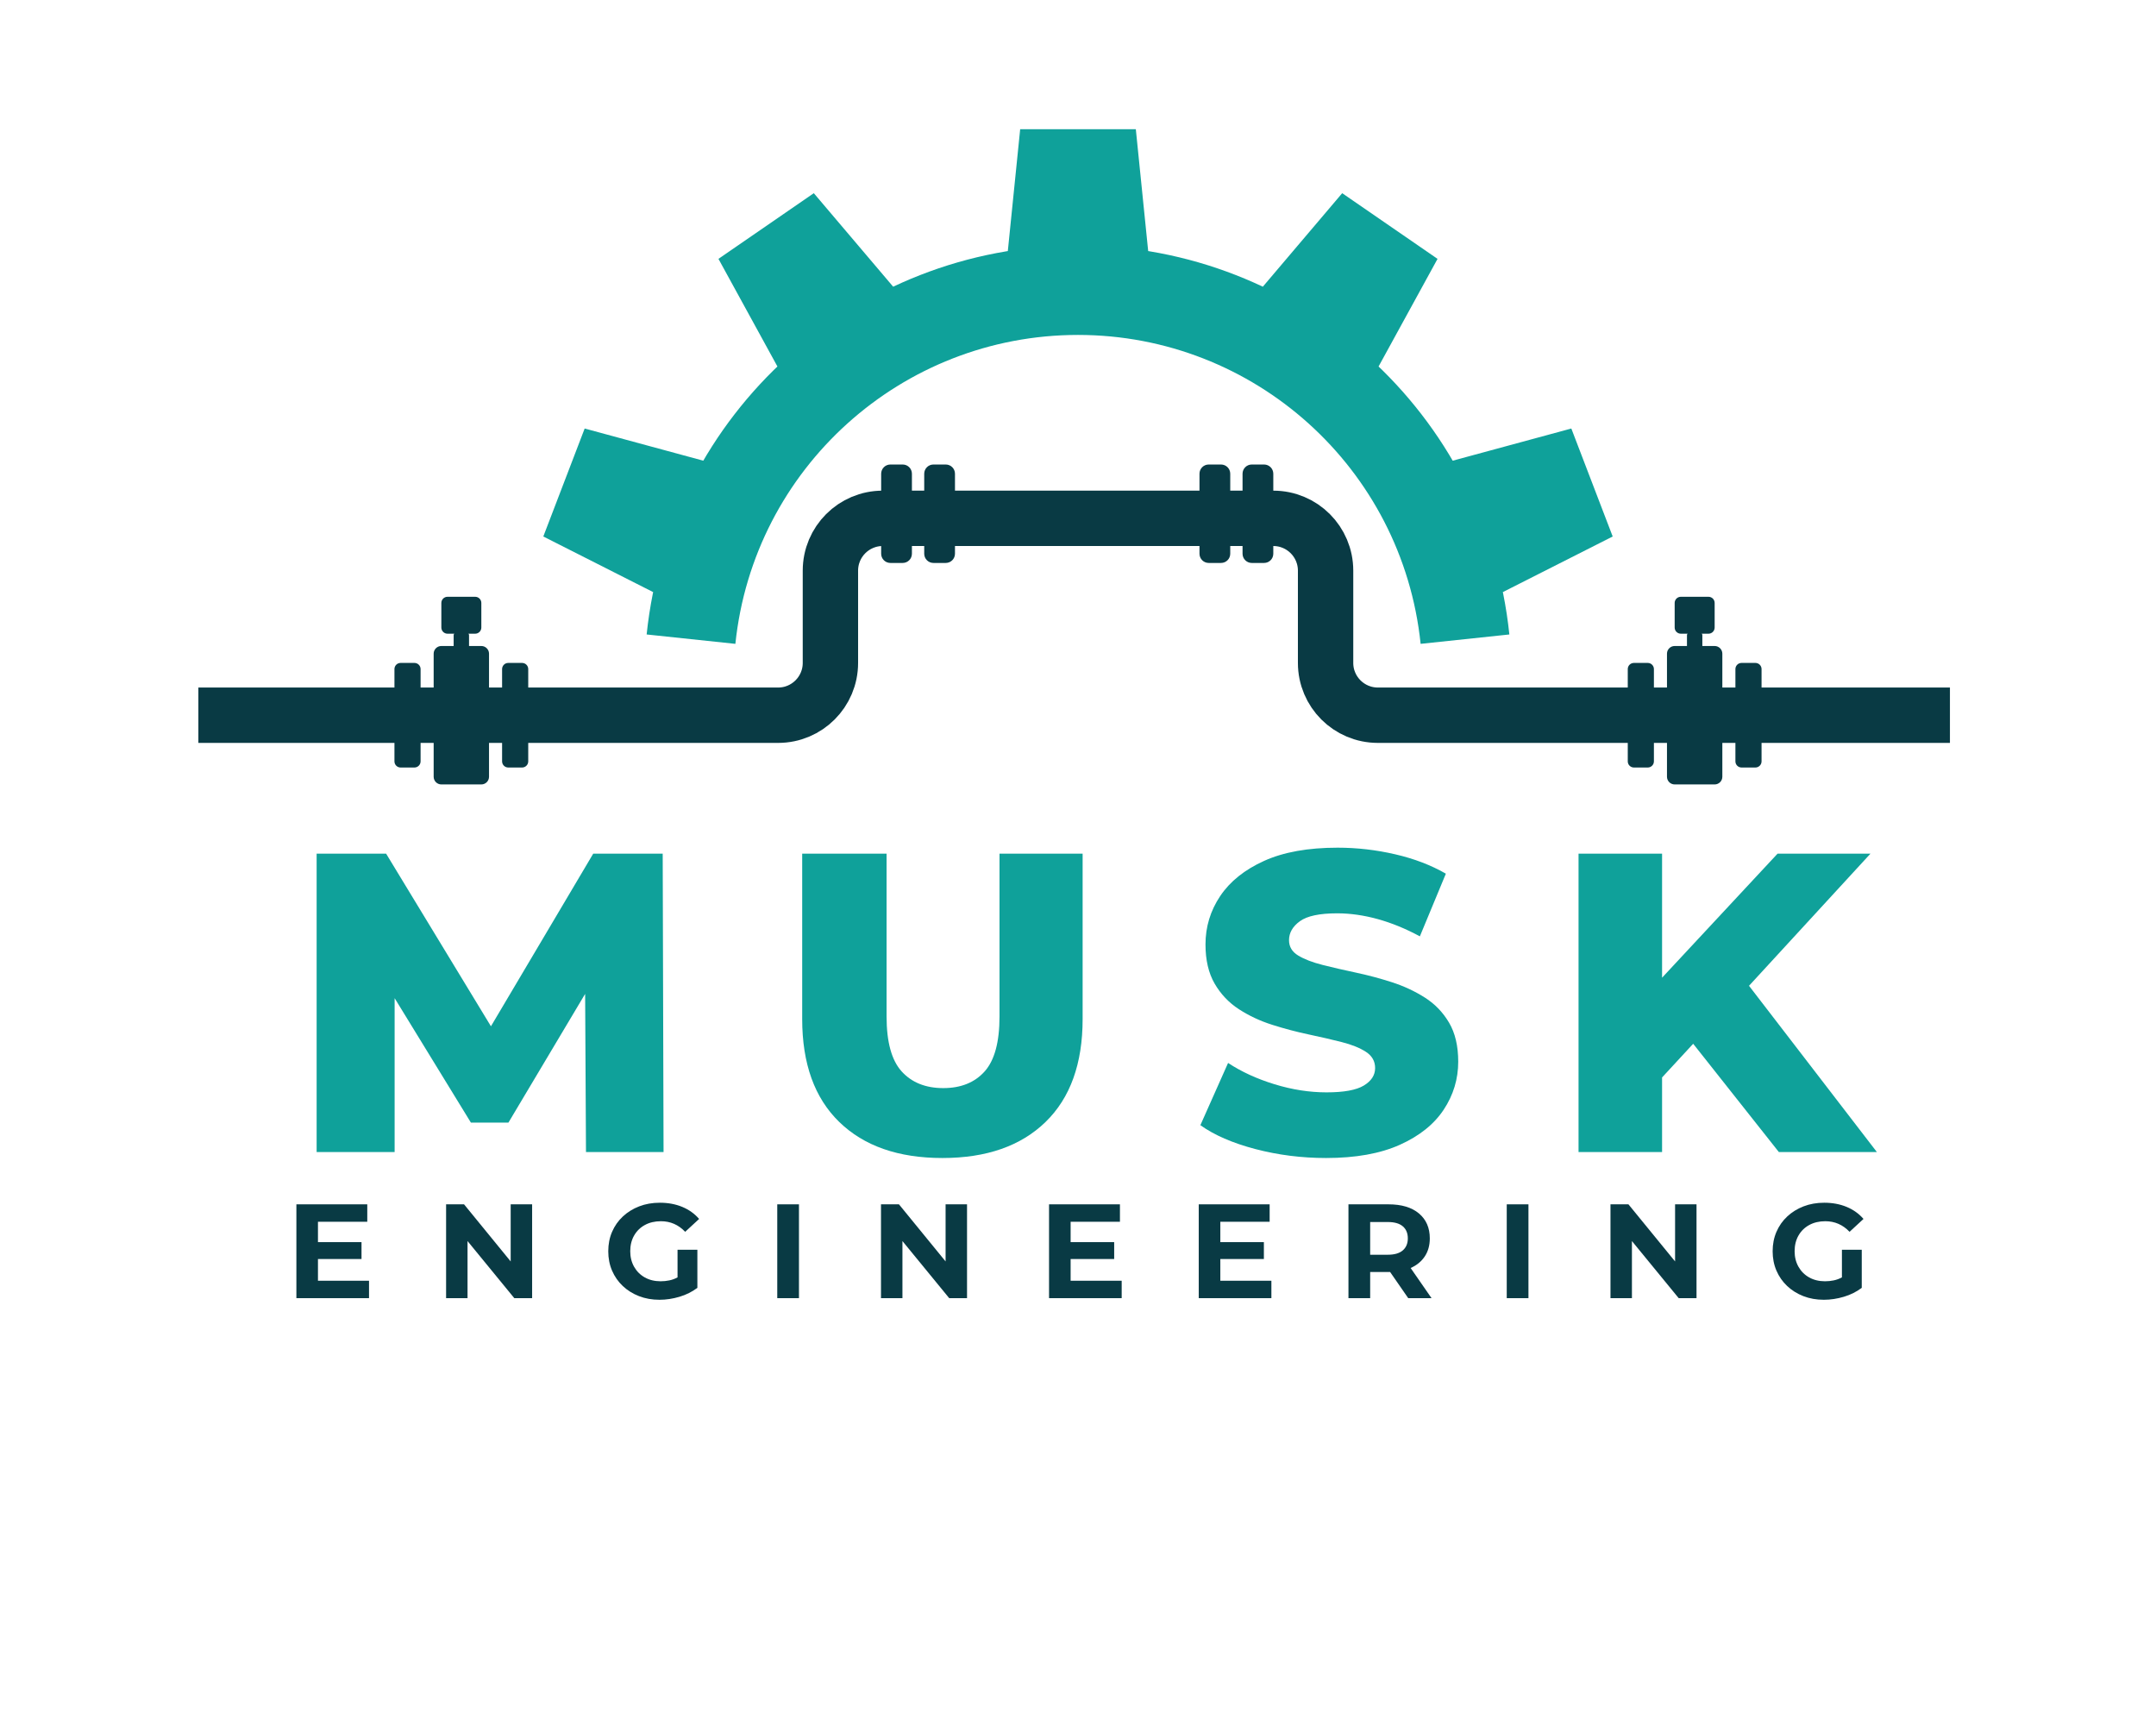
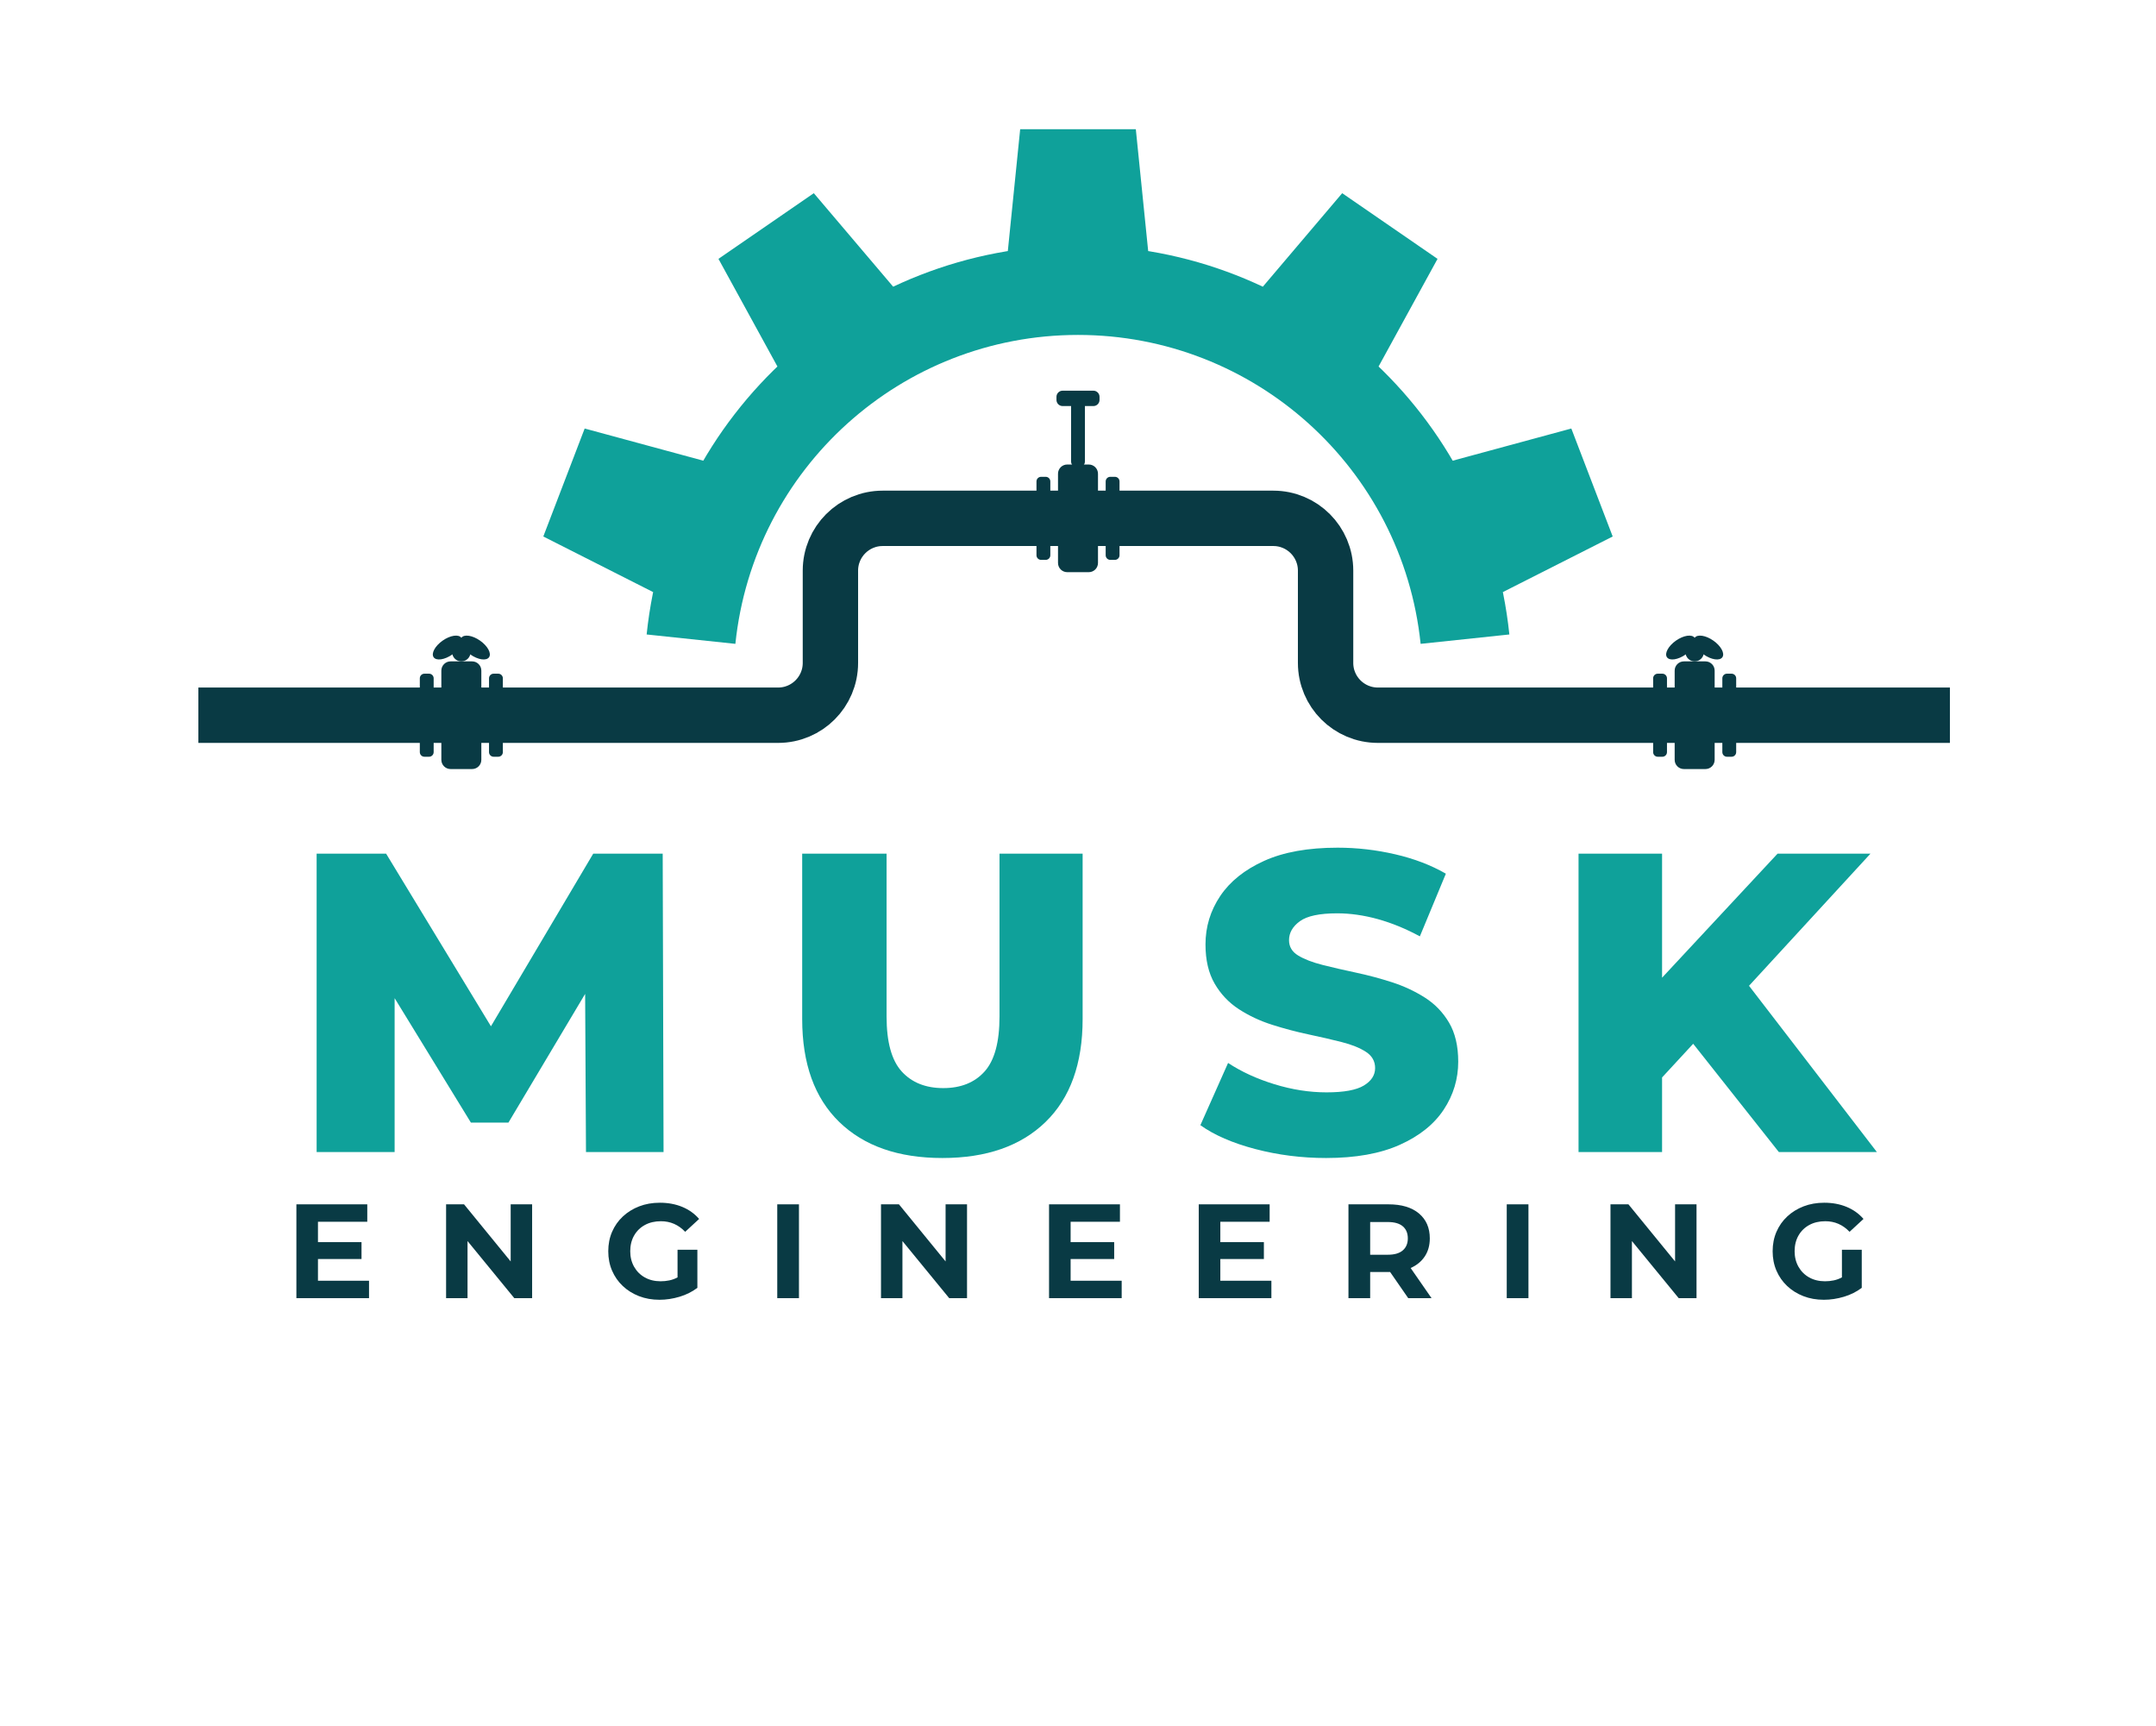
<svg xmlns="http://www.w3.org/2000/svg" viewBox="0 0 1402 1122" width="1402" height="1122">
  <path fill="#0FA19A" d="M 420.5 412.5 A 282 282 0 0 1 981.5 412.5 L 923.8 418.6 A 224 224 0 0 0 478.2 418.6 Z M 427.6 386.4 L 353.3 348.8 L 380.2 278.6 L 460.6 300.4 Z M 507.2 241.3 L 467.2 168.3 L 529.2 125.6 L 583.1 189.1 Z M 655.0 166.8 L 663.4 84.0 L 738.6 84.0 L 747.0 166.8 Z M 818.9 189.1 L 872.8 125.6 L 934.8 168.3 L 894.8 241.3 Z M 941.4 300.4 L 1021.8 278.6 L 1048.7 348.8 L 974.4 386.4 Z" />
  <path d="M 129 465 L 506 465 A 34 34 0 0 0 540 431 L 540 371 A 34 34 0 0 1 574 337 L 828 337 A 34 34 0 0 1 862 371 L 862 431 A 34 34 0 0 0 896 465 L 1268 465" fill="none" stroke="#093A44" stroke-width="36" />
-   <rect x="573.0" y="302.0" width="20.0" height="64.0" rx="6" fill="#093A44" />
-   <rect x="601.0" y="302.0" width="20.0" height="64.0" rx="6" fill="#093A44" />
-   <rect x="780.0" y="302.0" width="20.0" height="64.0" rx="6" fill="#093A44" />
-   <rect x="808.0" y="302.0" width="20.0" height="64.0" rx="6" fill="#093A44" />
-   <rect x="256.5" y="431.0" width="17.0" height="68.0" rx="4" fill="#093A44" />
-   <rect x="326.5" y="431.0" width="17.0" height="68.0" rx="4" fill="#093A44" />
-   <rect x="282.0" y="420.0" width="36.0" height="90.0" rx="5" fill="#093A44" />
-   <rect x="295.0" y="411.0" width="10.0" height="13.0" rx="2" fill="#093A44" />
-   <rect x="287.0" y="388.0" width="26.0" height="24.0" rx="4" fill="#093A44" />
-   <rect x="1058.5" y="431.0" width="17.0" height="68.0" rx="4" fill="#093A44" />
-   <rect x="1128.5" y="431.0" width="17.0" height="68.0" rx="4" fill="#093A44" />
-   <rect x="1084.0" y="420.0" width="36.0" height="90.0" rx="5" fill="#093A44" />
-   <rect x="1097.0" y="411.0" width="10.0" height="13.0" rx="2" fill="#093A44" />
-   <rect x="1089.0" y="388.0" width="26.0" height="24.0" rx="4" fill="#093A44" />
+   <rect x="273.0" y="438.0" width="9.0" height="54.0" rx="3" fill="#093A44" />
+   <rect x="318.0" y="438.0" width="9.0" height="54.0" rx="3" fill="#093A44" />
+   <rect x="287.0" y="430.0" width="26.0" height="70.0" rx="6" fill="#093A44" />
+   <ellipse cx="291.0" cy="421.0" rx="11.0" ry="5.5" fill="#093A44" transform="rotate(-35 291.0 421.0)" />
+   <ellipse cx="309.0" cy="421.0" rx="11.0" ry="5.5" fill="#093A44" transform="rotate(35 309.0 421.0)" />
+   <circle cx="300.0" cy="424.0" r="6.0" fill="#093A44" />
+   <rect x="1075.0" y="438.0" width="9.0" height="54.0" rx="3" fill="#093A44" />
+   <rect x="1120.0" y="438.0" width="9.0" height="54.0" rx="3" fill="#093A44" />
+   <rect x="1089.0" y="430.0" width="26.0" height="70.0" rx="6" fill="#093A44" />
+   <ellipse cx="1093.0" cy="421.0" rx="11.0" ry="5.5" fill="#093A44" transform="rotate(-35 1093.0 421.0)" />
+   <ellipse cx="1111.0" cy="421.0" rx="11.0" ry="5.5" fill="#093A44" transform="rotate(35 1111.0 421.0)" />
+   <circle cx="1102.0" cy="424.0" r="6.0" fill="#093A44" />
+   <rect x="674.0" y="310.0" width="9.0" height="54.0" rx="3" fill="#093A44" />
+   <rect x="719.0" y="310.0" width="9.0" height="54.0" rx="3" fill="#093A44" />
+   <rect x="688.0" y="302.0" width="26.0" height="70.0" rx="6" fill="#093A44" />
+   <rect x="696.5" y="258.0" width="9.0" height="46.0" rx="4" fill="#093A44" />
+   <rect x="687.0" y="254.0" width="28.0" height="10.0" rx="4" fill="#093A44" />
  <g fill="#0FA19A">
    <path transform="translate(186.50,749) scale(0.277143,-0.277143)" d="M70 0V700H233L479 295L719 700H882L884 0H702L700 371L520 69H432L253 361V0Z" />
    <path transform="translate(503.91,749) scale(0.277143,-0.277143)" d="M393 -14Q238 -14 151.0 70.5Q64 155 64 312V700H262V318Q262 228 297.5 189.0Q333 150 395 150Q457 150 492.0 189.0Q527 228 527 318V700H722V312Q722 155 635.0 70.5Q548 -14 393 -14Z" />
    <path transform="translate(774.76,749) scale(0.277143,-0.277143)" d="M316 -14Q230 -14 150.0 7.0Q70 28 21 63L86 209Q133 178 195.0 159.0Q257 140 317 140Q378 140 404.5 156.0Q431 172 431 197Q431 221 409.5 235.0Q388 249 352.5 258.0Q317 267 274.5 276.0Q232 285 189.5 298.5Q147 312 111.5 335.0Q76 358 54.5 395.0Q33 432 33 487Q33 549 67.5 600.5Q102 652 170.5 683.0Q239 714 343 714Q411 714 478.0 698.5Q545 683 597 653L536 506Q486 533 437.0 546.5Q388 560 342 560Q280 560 254.5 541.5Q229 523 229 497Q229 474 250.5 461.0Q272 448 307.5 439.0Q343 430 385.5 421.0Q428 412 470.0 398.5Q512 385 547.5 362.5Q583 340 604.5 303.5Q626 267 626 212Q626 151 592.0 99.5Q558 48 489.0 17.0Q420 -14 316 -14Z" />
    <path transform="translate(1007.09,749) scale(0.277143,-0.277143)" d="M70 0V700H266V409L537 700H755L470 390L770 0H540L339 254L266 175V0Z" />
  </g>
  <g fill="#093A44">
    <path transform="translate(185.50,844) scale(0.087143,-0.087143)" d="M83 0V700H612V570H244V418H569V292H244V130H625V0Z" />
    <path transform="translate(282.85,844) scale(0.087143,-0.087143)" d="M83 0V700H217L565 274V700H725V0H592L243 426V0Z" />
    <path transform="translate(392.14,844) scale(0.087143,-0.087143)" d="M421 -12Q338 -12 268.5 15.0Q199 42 147.5 90.5Q96 139 67.5 205.0Q39 271 39 350Q39 429 67.5 495.0Q96 561 148.0 609.5Q200 658 270.0 685.0Q340 712 424 712Q516 712 591.0 681.0Q666 650 717 591L613 495Q538 574 432 574Q364 574 312.5 546.0Q261 518 232.0 467.5Q203 417 203 350Q203 285 232.0 234.0Q261 183 312.0 154.5Q363 126 430 126Q463 126 494.5 132.5Q526 139 556 155V361H704V77Q646 33 571.0 10.5Q496 -12 421 -12Z" />
    <path transform="translate(498.20,844) scale(0.087143,-0.087143)" d="M83 0V700H245V0Z" />
    <path transform="translate(565.66,844) scale(0.087143,-0.087143)" d="M83 0V700H217L565 274V700H725V0H592L243 426V0Z" />
    <path transform="translate(674.94,844) scale(0.087143,-0.087143)" d="M83 0V700H612V570H244V418H569V292H244V130H625V0Z" />
    <path transform="translate(772.29,844) scale(0.087143,-0.087143)" d="M83 0V700H612V570H244V418H569V292H244V130H625V0Z" />
    <path transform="translate(869.64,844) scale(0.087143,-0.087143)" d="M83 0V700H382Q528 700 609.0 632.0Q690 564 690 446Q690 368 652.5 311.5Q615 255 547 225L703 0H529L394 195Q390 195 386 195H245V0ZM245 324H377Q451 324 488.5 356.5Q526 389 526 446Q526 504 488.5 536.0Q451 568 377 568H245Z" />
    <path transform="translate(972.57,844) scale(0.087143,-0.087143)" d="M83 0V700H245V0Z" />
    <path transform="translate(1040.03,844) scale(0.087143,-0.087143)" d="M83 0V700H217L565 274V700H725V0H592L243 426V0Z" />
    <path transform="translate(1149.31,844) scale(0.087143,-0.087143)" d="M421 -12Q338 -12 268.5 15.0Q199 42 147.5 90.5Q96 139 67.5 205.0Q39 271 39 350Q39 429 67.5 495.0Q96 561 148.0 609.5Q200 658 270.0 685.0Q340 712 424 712Q516 712 591.0 681.0Q666 650 717 591L613 495Q538 574 432 574Q364 574 312.5 546.0Q261 518 232.0 467.5Q203 417 203 350Q203 285 232.0 234.0Q261 183 312.0 154.5Q363 126 430 126Q463 126 494.5 132.5Q526 139 556 155V361H704V77Q646 33 571.0 10.5Q496 -12 421 -12Z" />
  </g>
</svg>
